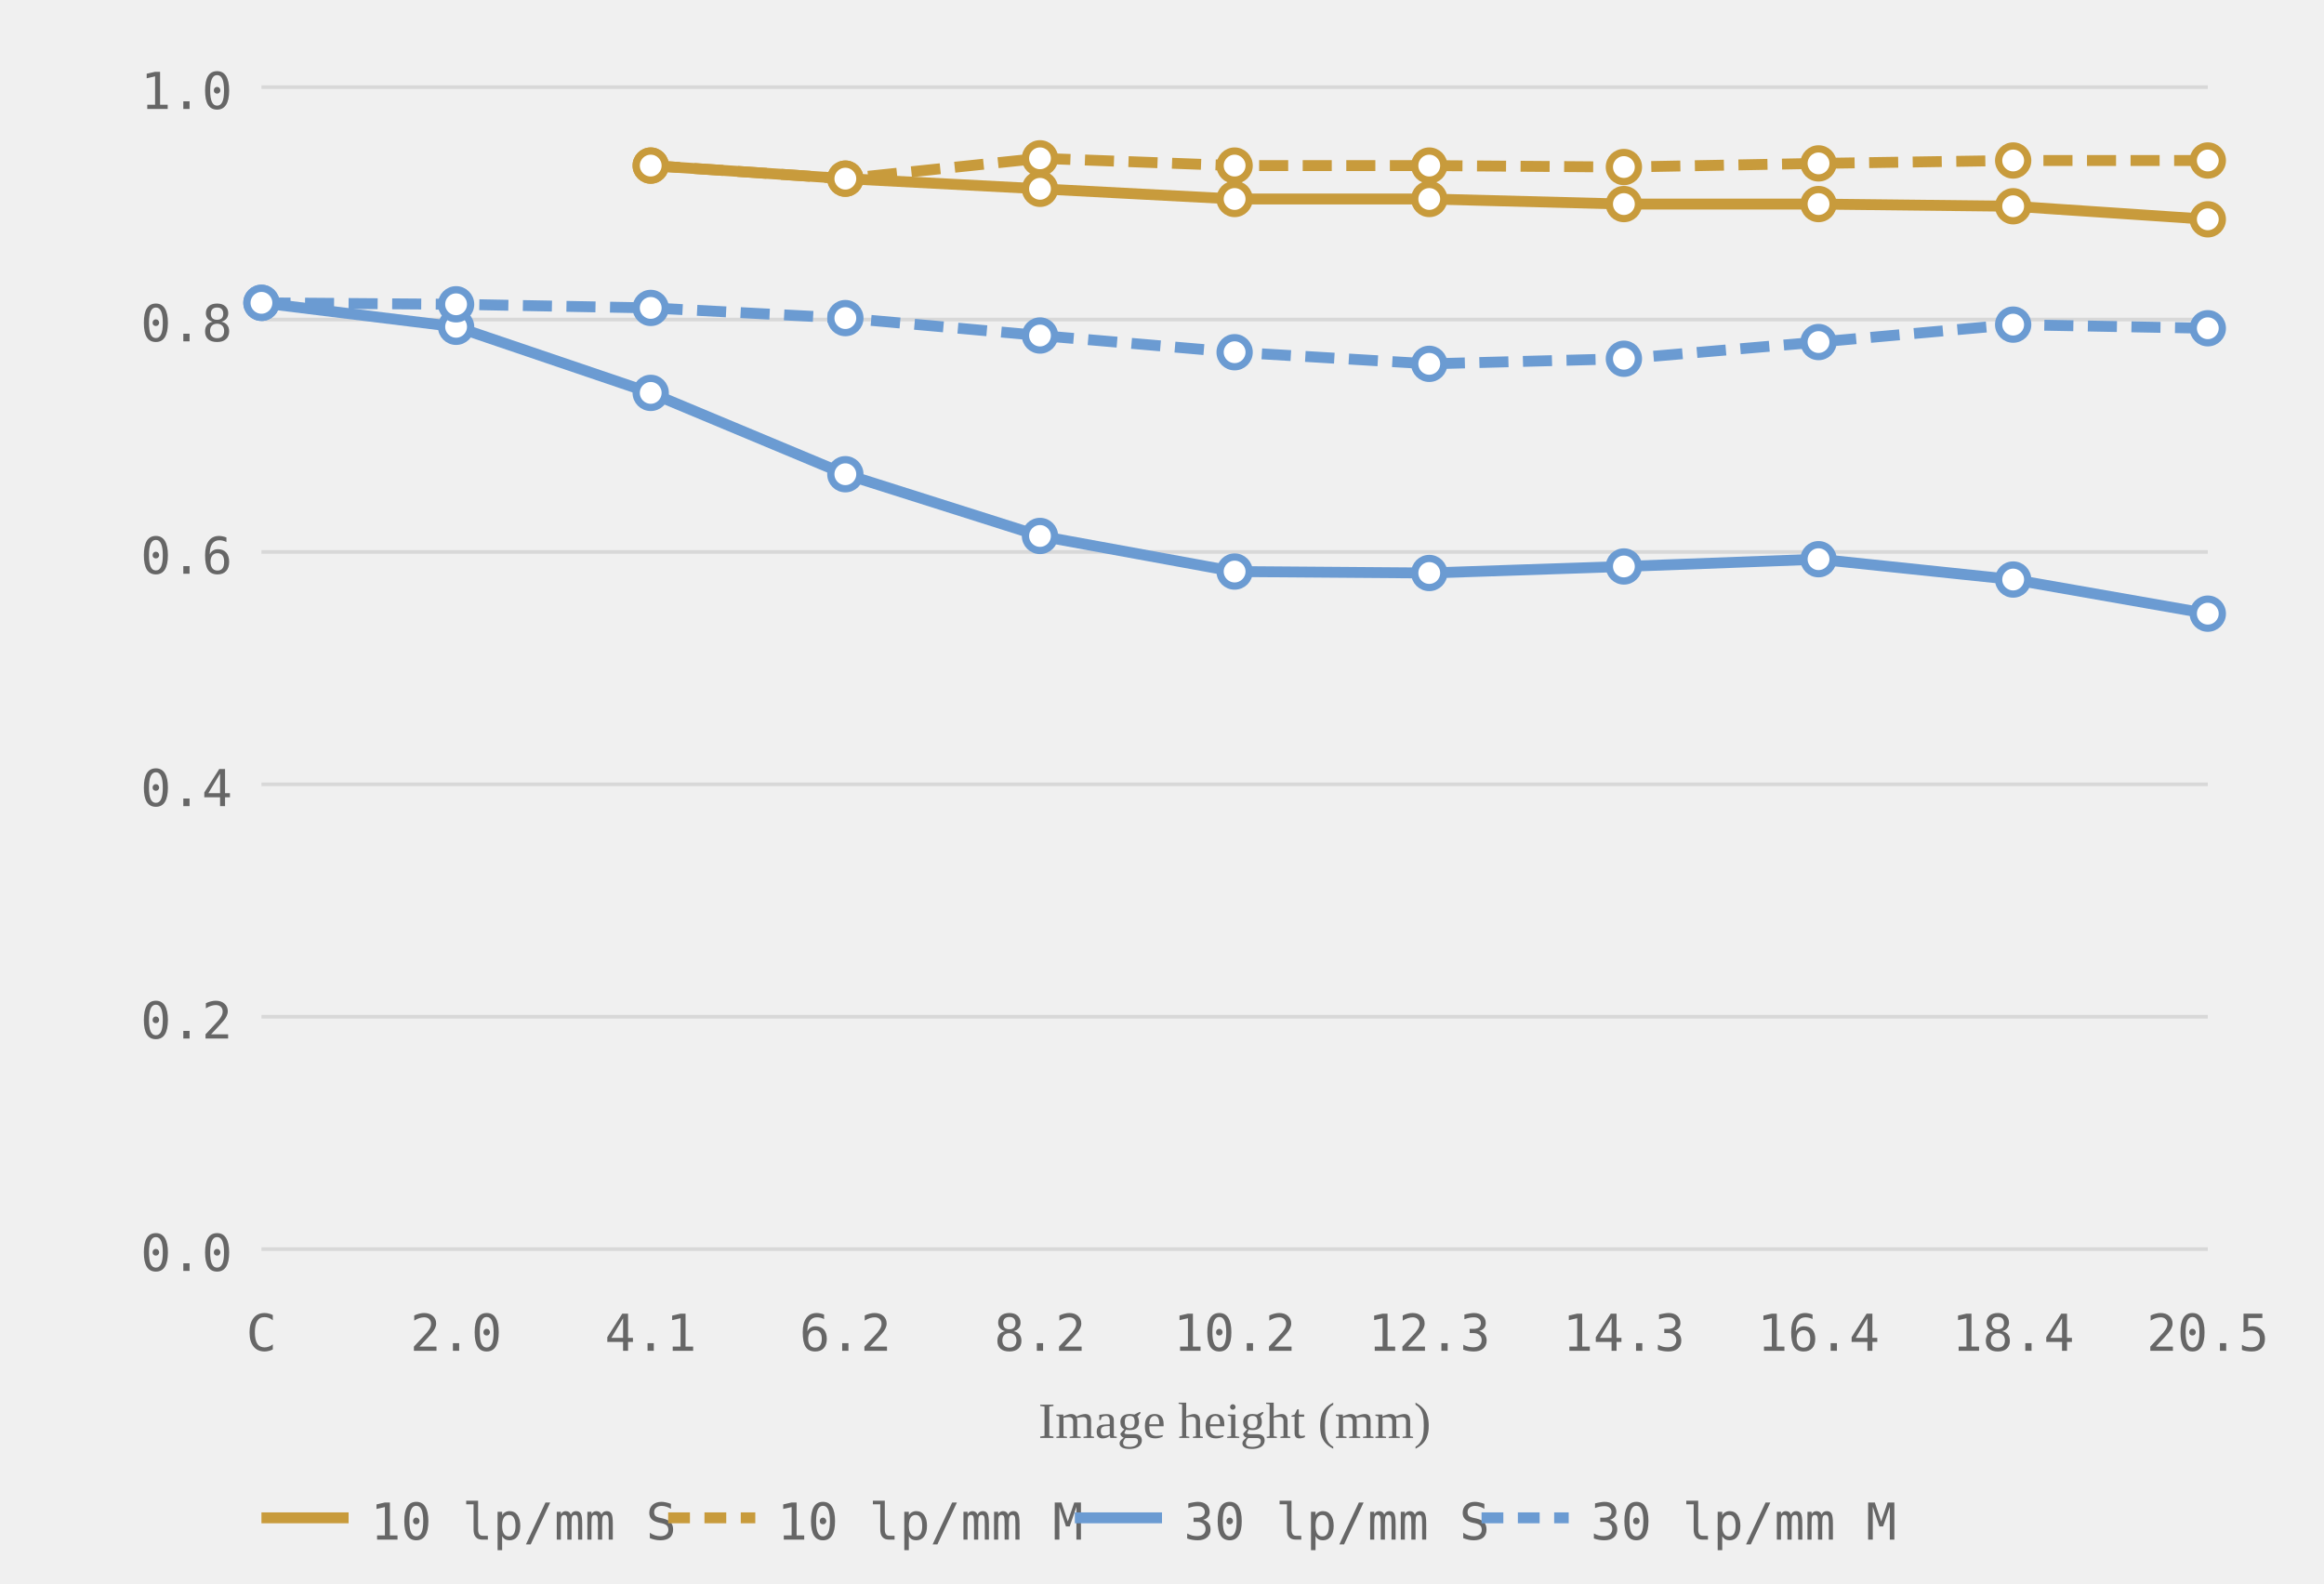
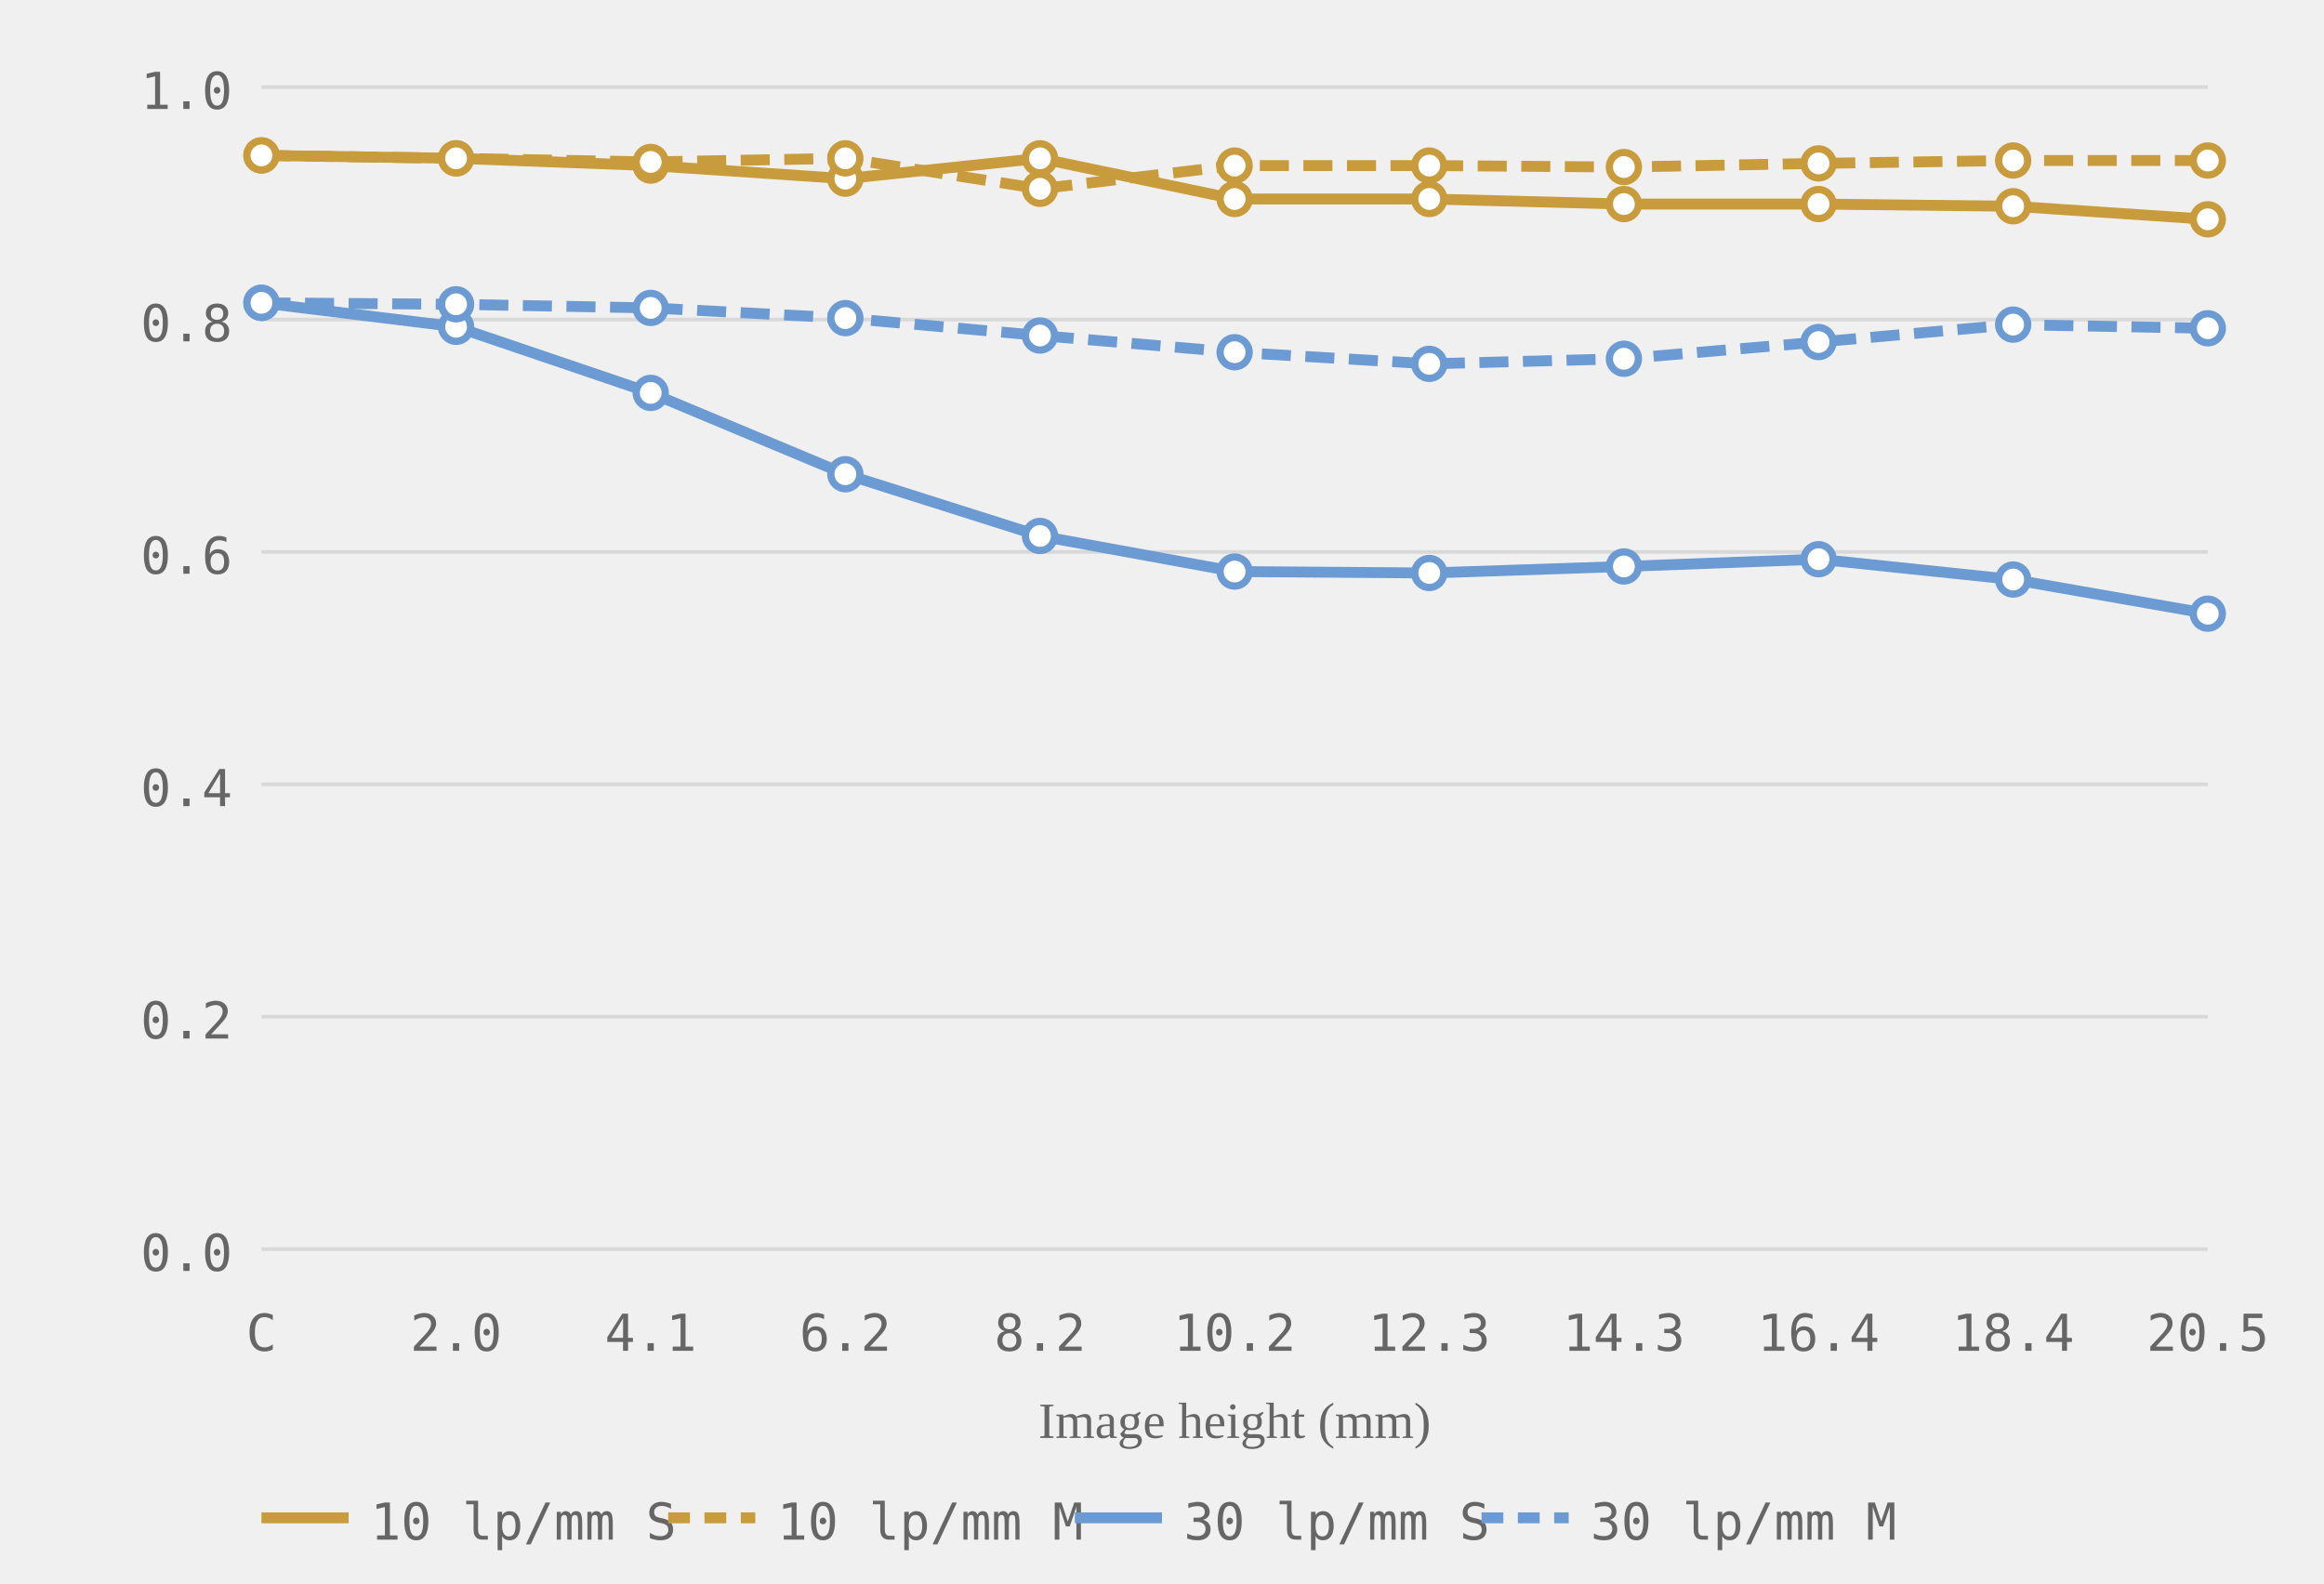
<svg xmlns="http://www.w3.org/2000/svg" viewBox="0 0 320 218" role="img" aria-label="MTF chart, generated from readings">
  <style>.grid-line { stroke: #d8d8d8; stroke-width: 0.5; }.axis-label { font-size: 7px; fill: #666666; font-family: ui-monospace, monospace; }.axis-y { text-anchor: end; }.axis-x { text-anchor: middle; }.axis-title { font-size: 7px; fill: #666666; text-anchor: middle; }.curve { fill: none; stroke-width: 1.5; }.curve-m { stroke-dasharray: 4 2; }.dot { fill: white; stroke-width: 1; }.legend-text { font-size: 7px; fill: #666666; font-family: ui-monospace, monospace; }</style>
  <line class="grid-line" x1="36" y1="172.0" x2="304" y2="172.0" />
  <line class="grid-line" x1="36" y1="140.0" x2="304" y2="140.0" />
  <line class="grid-line" x1="36" y1="108.0" x2="304" y2="108.0" />
  <line class="grid-line" x1="36" y1="76.0" x2="304" y2="76.0" />
  <line class="grid-line" x1="36" y1="44.0" x2="304" y2="44.0" />
  <line class="grid-line" x1="36" y1="12.0" x2="304" y2="12.0" />
  <text class="axis-label axis-y" x="32" y="175.0">0.0</text>
  <text class="axis-label axis-y" x="32" y="143.0">0.2</text>
  <text class="axis-label axis-y" x="32" y="111.0">0.4</text>
  <text class="axis-label axis-y" x="32" y="79.0">0.6</text>
  <text class="axis-label axis-y" x="32" y="47.0">0.8</text>
  <text class="axis-label axis-y" x="32" y="15.0">1.0</text>
  <text class="axis-label axis-x" x="36.0" y="186">C</text>
  <text class="axis-label axis-x" x="62.8" y="186">2.0</text>
  <text class="axis-label axis-x" x="89.6" y="186">4.1</text>
  <text class="axis-label axis-x" x="116.4" y="186">6.2</text>
  <text class="axis-label axis-x" x="143.2" y="186">8.2</text>
  <text class="axis-label axis-x" x="170.0" y="186">10.2</text>
  <text class="axis-label axis-x" x="196.8" y="186">12.3</text>
  <text class="axis-label axis-x" x="223.6" y="186">14.3</text>
  <text class="axis-label axis-x" x="250.4" y="186">16.4</text>
  <text class="axis-label axis-x" x="277.2" y="186">18.4</text>
  <text class="axis-label axis-x" x="304.0" y="186">20.5</text>
  <text class="axis-title" x="170.0" y="198">Image height (mm)</text>
-   <polyline class="curve curve-10" style="stroke:#c89b3c" points="89.6,22.8 116.4,24.6 143.2,26.0 170.0,27.4 196.8,27.4 223.6,28.1 250.4,28.1 277.2,28.4 304.0,30.2" />
-   <polyline class="curve curve-10 curve-m" style="stroke:#c89b3c" points="89.6,22.8 116.4,24.6 143.2,21.8 170.0,22.8 196.8,22.8 223.6,23.0 250.4,22.5 277.2,22.1 304.0,22.1" stroke-dasharray="4 2" />
+   <polyline class="curve curve-10" style="stroke:#c89b3c" points="36.0,21.4 62.8,21.8 89.6,22.8 116.4,24.6 143.2,21.8 170.0,27.4 196.8,27.4 223.6,28.1 250.4,28.1 277.2,28.4 304.0,30.2" />
+   <polyline class="curve curve-10 curve-m" style="stroke:#c89b3c" points="36.0,21.4 62.8,21.8 89.6,22.3 116.4,21.8 143.2,26.0 170.0,22.8 196.8,22.8 223.6,23.0 250.4,22.5 277.2,22.1 304.0,22.1" stroke-dasharray="4 2" />
  <polyline class="curve curve-30" style="stroke:#6b9bd2" points="36.0,41.7 62.8,45.0 89.6,54.1 116.4,65.3 143.2,73.8 170.0,78.7 196.8,78.9 223.6,78.0 250.4,77.0 277.2,79.8 304.0,84.5" />
  <polyline class="curve curve-30 curve-m" style="stroke:#6b9bd2" points="36.0,41.7 62.8,41.9 89.6,42.4 116.4,43.8 143.2,46.2 170.0,48.5 196.8,50.1 223.6,49.4 250.4,47.1 277.2,44.7 304.0,45.2" stroke-dasharray="4 2" />
+   <circle class="dot dot-10" style="stroke:#c89b3c" cx="36.0" cy="21.4" r="2" />
+   <circle class="dot dot-10" style="stroke:#c89b3c" cx="62.8" cy="21.8" r="2" />
  <circle class="dot dot-10" style="stroke:#c89b3c" cx="89.6" cy="22.8" r="2" />
  <circle class="dot dot-10" style="stroke:#c89b3c" cx="116.4" cy="24.6" r="2" />
-   <circle class="dot dot-10" style="stroke:#c89b3c" cx="143.2" cy="26.0" r="2" />
+   <circle class="dot dot-10" style="stroke:#c89b3c" cx="143.2" cy="21.8" r="2" />
  <circle class="dot dot-10" style="stroke:#c89b3c" cx="170.0" cy="27.4" r="2" />
  <circle class="dot dot-10" style="stroke:#c89b3c" cx="196.8" cy="27.4" r="2" />
  <circle class="dot dot-10" style="stroke:#c89b3c" cx="223.6" cy="28.1" r="2" />
  <circle class="dot dot-10" style="stroke:#c89b3c" cx="250.4" cy="28.1" r="2" />
  <circle class="dot dot-10" style="stroke:#c89b3c" cx="277.2" cy="28.4" r="2" />
  <circle class="dot dot-10" style="stroke:#c89b3c" cx="304.0" cy="30.2" r="2" />
-   <circle class="dot dot-10" style="stroke:#c89b3c" cx="89.6" cy="22.8" r="2" />
-   <circle class="dot dot-10" style="stroke:#c89b3c" cx="116.4" cy="24.6" r="2" />
-   <circle class="dot dot-10" style="stroke:#c89b3c" cx="143.2" cy="21.8" r="2" />
+   <circle class="dot dot-10" style="stroke:#c89b3c" cx="36.0" cy="21.4" r="2" />
+   <circle class="dot dot-10" style="stroke:#c89b3c" cx="62.8" cy="21.8" r="2" />
+   <circle class="dot dot-10" style="stroke:#c89b3c" cx="89.6" cy="22.3" r="2" />
+   <circle class="dot dot-10" style="stroke:#c89b3c" cx="116.4" cy="21.8" r="2" />
+   <circle class="dot dot-10" style="stroke:#c89b3c" cx="143.2" cy="26.0" r="2" />
  <circle class="dot dot-10" style="stroke:#c89b3c" cx="170.0" cy="22.8" r="2" />
  <circle class="dot dot-10" style="stroke:#c89b3c" cx="196.8" cy="22.8" r="2" />
  <circle class="dot dot-10" style="stroke:#c89b3c" cx="223.6" cy="23.0" r="2" />
  <circle class="dot dot-10" style="stroke:#c89b3c" cx="250.4" cy="22.5" r="2" />
  <circle class="dot dot-10" style="stroke:#c89b3c" cx="277.2" cy="22.1" r="2" />
  <circle class="dot dot-10" style="stroke:#c89b3c" cx="304.0" cy="22.1" r="2" />
  <circle class="dot dot-30" style="stroke:#6b9bd2" cx="36.0" cy="41.7" r="2" />
  <circle class="dot dot-30" style="stroke:#6b9bd2" cx="62.8" cy="45.0" r="2" />
  <circle class="dot dot-30" style="stroke:#6b9bd2" cx="89.6" cy="54.1" r="2" />
  <circle class="dot dot-30" style="stroke:#6b9bd2" cx="116.4" cy="65.3" r="2" />
  <circle class="dot dot-30" style="stroke:#6b9bd2" cx="143.2" cy="73.8" r="2" />
  <circle class="dot dot-30" style="stroke:#6b9bd2" cx="170.0" cy="78.7" r="2" />
  <circle class="dot dot-30" style="stroke:#6b9bd2" cx="196.8" cy="78.9" r="2" />
  <circle class="dot dot-30" style="stroke:#6b9bd2" cx="223.6" cy="78.0" r="2" />
  <circle class="dot dot-30" style="stroke:#6b9bd2" cx="250.4" cy="77.0" r="2" />
  <circle class="dot dot-30" style="stroke:#6b9bd2" cx="277.2" cy="79.8" r="2" />
  <circle class="dot dot-30" style="stroke:#6b9bd2" cx="304.0" cy="84.5" r="2" />
  <circle class="dot dot-30" style="stroke:#6b9bd2" cx="36.0" cy="41.7" r="2" />
  <circle class="dot dot-30" style="stroke:#6b9bd2" cx="62.8" cy="41.9" r="2" />
  <circle class="dot dot-30" style="stroke:#6b9bd2" cx="89.6" cy="42.4" r="2" />
  <circle class="dot dot-30" style="stroke:#6b9bd2" cx="116.4" cy="43.8" r="2" />
  <circle class="dot dot-30" style="stroke:#6b9bd2" cx="143.2" cy="46.2" r="2" />
  <circle class="dot dot-30" style="stroke:#6b9bd2" cx="170.0" cy="48.5" r="2" />
  <circle class="dot dot-30" style="stroke:#6b9bd2" cx="196.8" cy="50.1" r="2" />
  <circle class="dot dot-30" style="stroke:#6b9bd2" cx="223.6" cy="49.4" r="2" />
  <circle class="dot dot-30" style="stroke:#6b9bd2" cx="250.4" cy="47.1" r="2" />
  <circle class="dot dot-30" style="stroke:#6b9bd2" cx="277.2" cy="44.7" r="2" />
  <circle class="dot dot-30" style="stroke:#6b9bd2" cx="304.0" cy="45.2" r="2" />
  <line x1="36" y1="209" x2="48" y2="209" stroke="#c89b3c" stroke-width="1.5" />
  <text class="legend-text" x="51" y="212">10 lp/mm S</text>
  <line x1="92" y1="209" x2="104" y2="209" stroke="#c89b3c" stroke-width="1.5" stroke-dasharray="3 2" />
  <text class="legend-text" x="107" y="212">10 lp/mm M</text>
  <line x1="148" y1="209" x2="160" y2="209" stroke="#6b9bd2" stroke-width="1.5" />
  <text class="legend-text" x="163" y="212">30 lp/mm S</text>
  <line x1="204" y1="209" x2="216" y2="209" stroke="#6b9bd2" stroke-width="1.5" stroke-dasharray="3 2" />
  <text class="legend-text" x="219" y="212">30 lp/mm M</text>
</svg>
